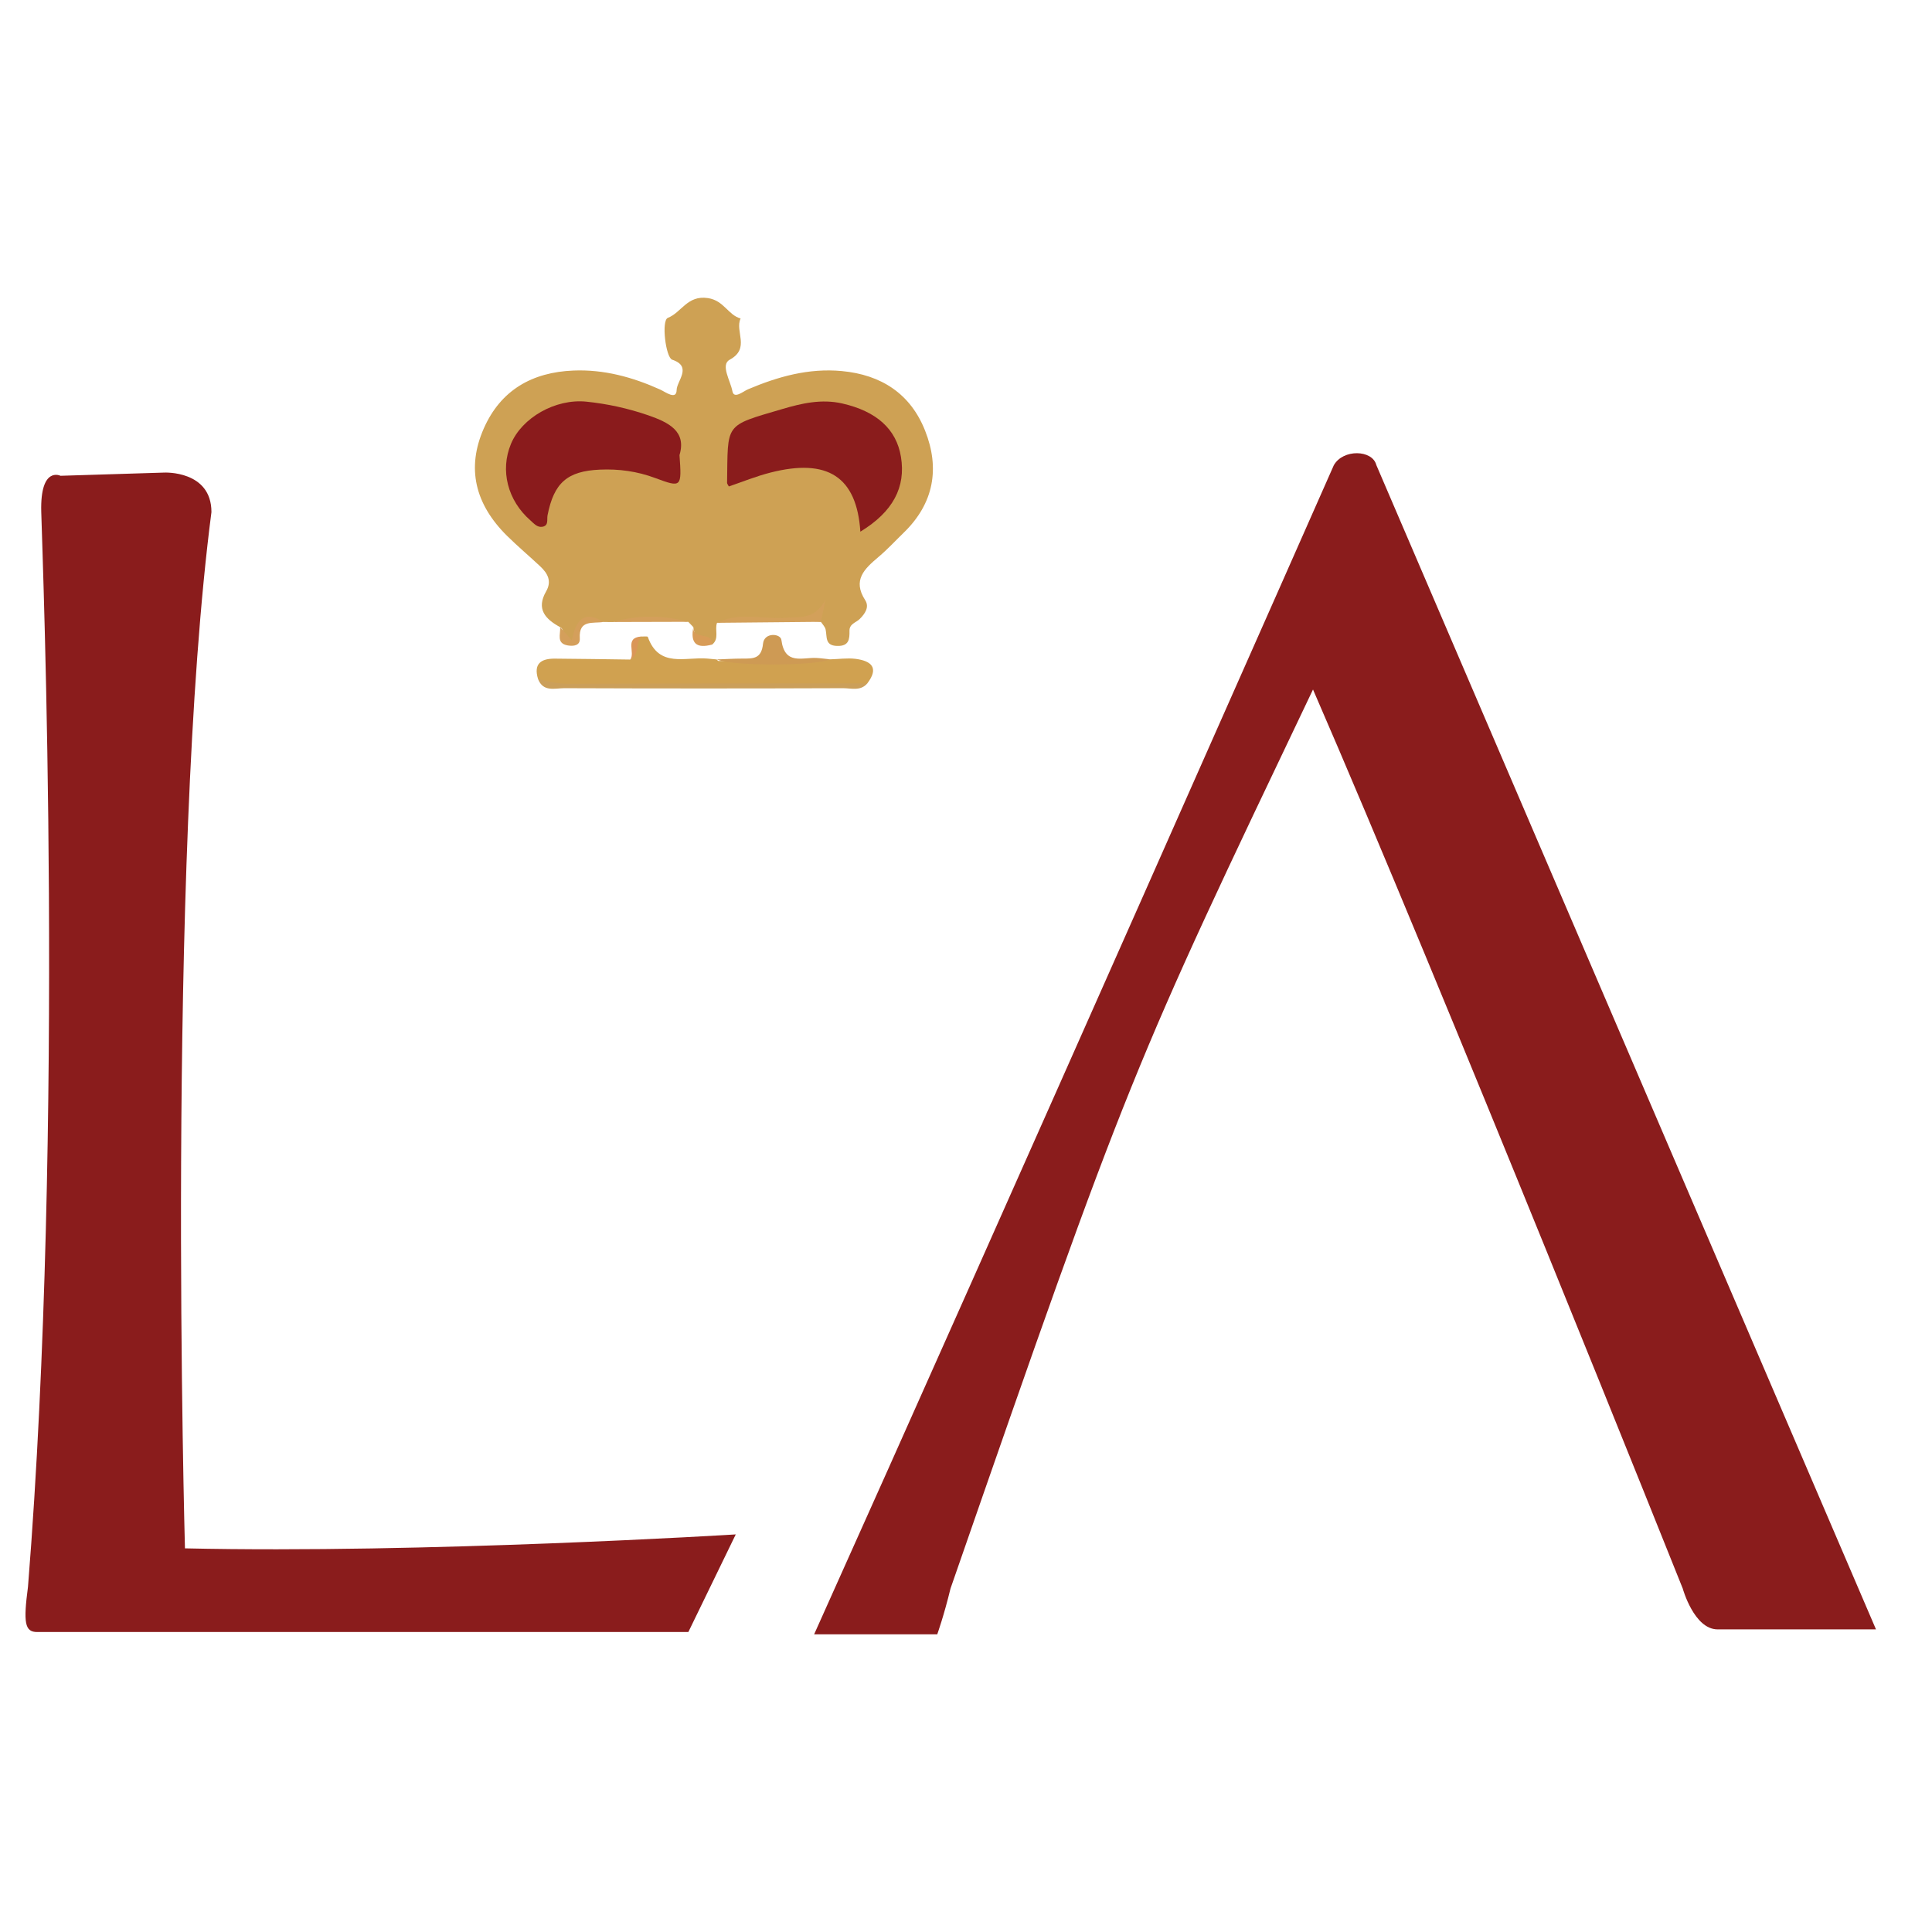
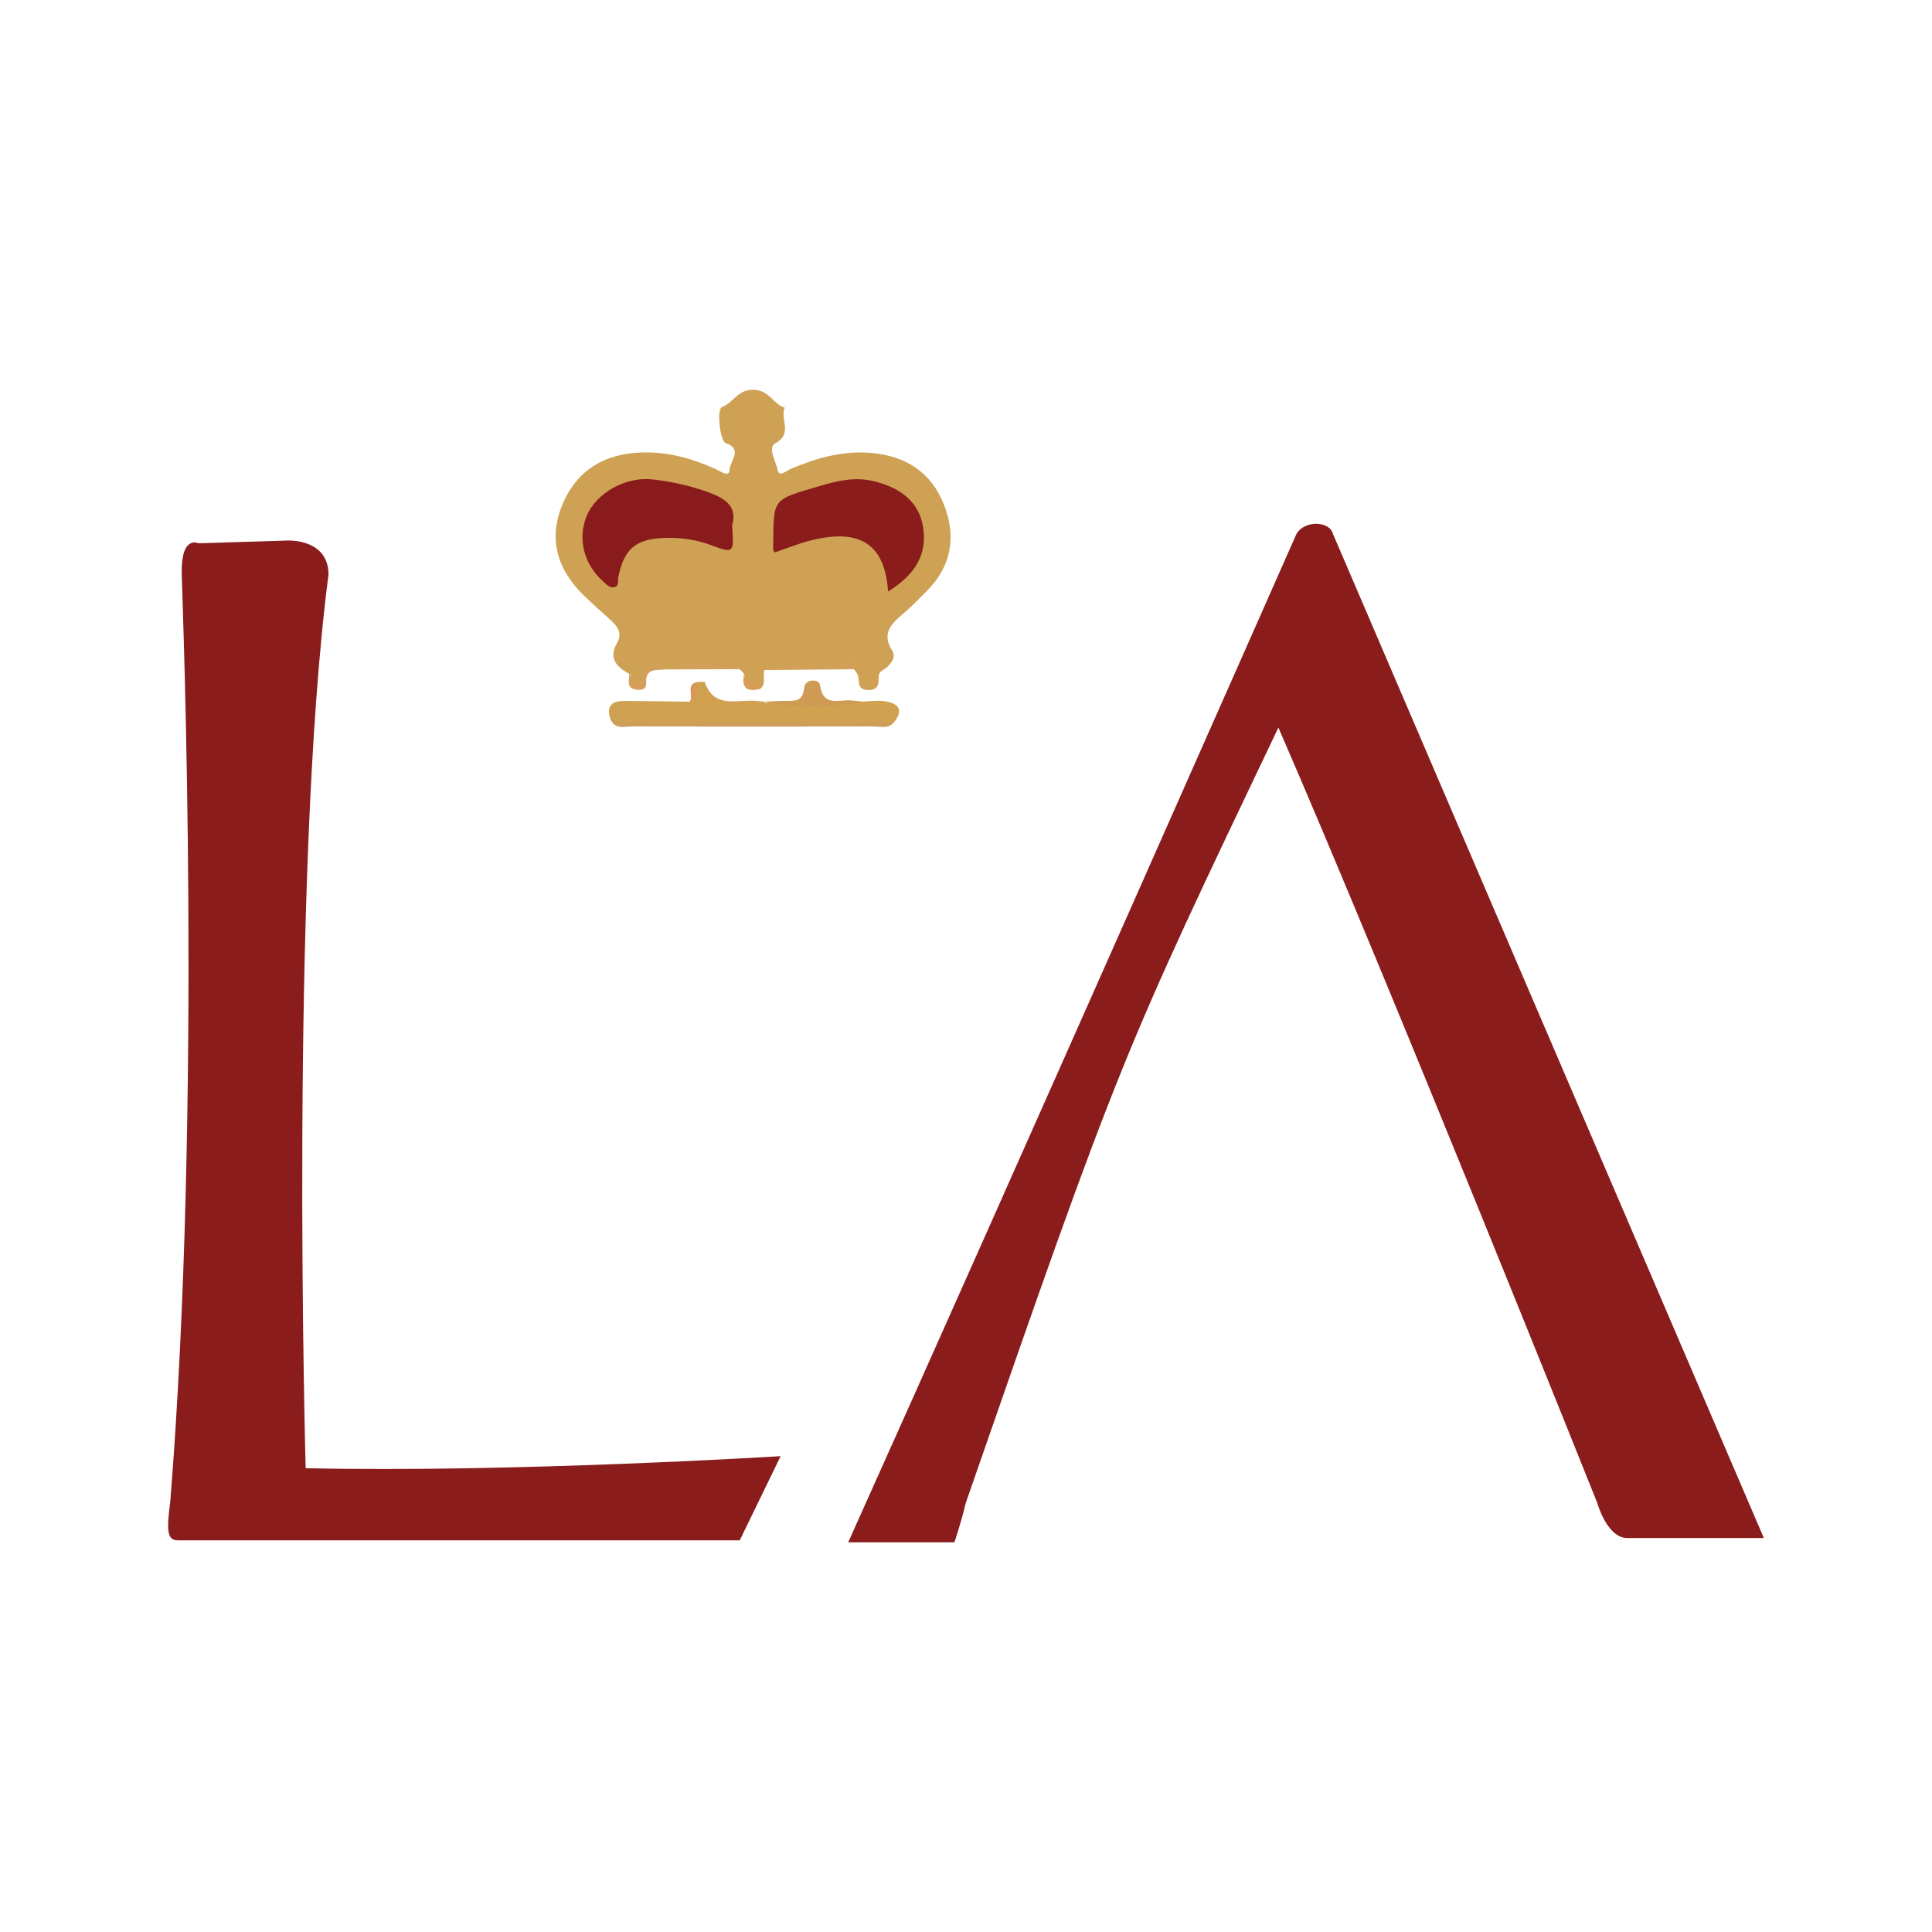
<svg xmlns="http://www.w3.org/2000/svg" version="1.1" id="Layer_1" x="0px" y="0px" width="120px" height="120px" viewBox="0 0 120 120" enable-background="new 0 0 120 120" xml:space="preserve">
  <g>
-     <path fill="#CEA154" d="M34.791,38.953c-0.915-0.497-1.507-1.119-0.868-2.226c0.364-0.632,0.091-1.119-0.371-1.552   c-0.681-0.637-1.389-1.235-2.051-1.886c-2.008-1.982-2.534-4.222-1.451-6.679c1.05-2.383,3.006-3.492,5.57-3.595   c1.897-0.076,3.668,0.408,5.382,1.18c0.332,0.15,1.013,0.676,1.025,0.032c0.005-0.563,0.998-1.461-0.277-1.886   c-0.399-0.13-0.685-2.437-0.268-2.599c0.852-0.332,1.204-1.422,2.491-1.227c1.002,0.155,1.244,1.05,2.028,1.267   c-0.378,0.792,0.622,1.857-0.678,2.56c-0.588,0.317,0.049,1.311,0.167,1.952c0.095,0.514,0.658,0.022,0.963-0.111   c1.868-0.792,3.774-1.328,5.832-1.136c2.451,0.229,4.27,1.407,5.177,3.709c0.923,2.336,0.542,4.505-1.313,6.313   c-0.526,0.511-1.026,1.055-1.585,1.525c-0.863,0.733-1.634,1.431-0.824,2.685c0.274,0.43-0.018,0.848-0.347,1.173   c-0.231,0.226-0.639,0.293-0.63,0.731c0.009,0.521-0.03,0.959-0.766,0.937c-0.777-0.017-0.617-0.573-0.716-1.018   c-0.038-0.177-0.193-0.325-0.295-0.477c-2.152-0.172-4.304-0.283-6.451,0.062c-0.16,0.435,0.163,0.979-0.303,1.348   c-0.754,0.035-1.081-0.396-1.166-1.084c-0.104-0.113-0.21-0.216-0.313-0.325c-1.558-0.189-3.118-0.224-4.675,0.012   c-0.202-0.005-0.401-0.005-0.602-0.005c-0.777-0.155-1.671-0.531-1.625,0.868c0.009,0.271-0.164,0.448-0.45,0.428   C34.768,39.88,35.19,39.152,34.791,38.953z" />
-     <path fill="#D0A150" d="M39.82,39.535c0.145,0.008,0.4-0.027,0.417,0.025c0.691,1.95,2.347,1.225,3.695,1.345   c0.197,0.02,0.386,0.039,0.582,0.054c0.037,0.034,0.075,0.094,0.111,0.094c2.314-0.044,4.631,0.039,6.941-0.101   c0.524-0.012,1.06-0.093,1.575-0.03c0.964,0.126,1.478,0.541,0.731,1.522c-0.396,0.28-0.847,0.155-1.275,0.157   c-5.797,0.012-11.595,0.003-17.392,0.012c-0.639,0-1.273,0.027-1.788-0.445c-0.29-0.949,0.198-1.264,1.04-1.259   c1.562,0.01,3.122,0.037,4.684,0.057C39.684,40.637,39.109,39.779,39.82,39.535z" />
-     <path fill="#CB9F5A" d="M33.417,42.169c0.612,0.155,1.217,0.303,1.865,0.303c6.196-0.025,12.393-0.02,18.59-0.027   c-0.422,0.497-0.999,0.3-1.508,0.3c-5.772,0.022-11.54,0.022-17.311,0C34.463,42.745,33.734,43.001,33.417,42.169z" />
-     <path fill="#CE9A54" d="M51.566,40.952c-1.024,0.426-6.003,0.426-7.052,0.008c0.531-0.02,1.062-0.054,1.595-0.054   c0.657,0,1.19,0.034,1.284-0.927c0.073-0.721,1.086-0.637,1.14-0.234c0.206,1.579,1.282,1.082,2.169,1.122   C50.989,40.881,51.278,40.925,51.566,40.952z" />
-     <path fill="#D3A05A" d="M44.536,38.685c1.414-0.723,2.926-0.177,4.385-0.322c0.779-0.076,1.619,0.157,2.341-1.085   c-0.161,0.784-0.219,1.067-0.275,1.345C48.837,38.643,46.689,38.662,44.536,38.685z" />
-     <path fill="#D49F5B" d="M34.791,38.953c0.21,0.236,0.421,0.472,0.729,0.819c0.241-1.252,0.754-1.896,1.956-1.141   c-0.644,0.113-1.538-0.175-1.463,1.026c0.028,0.445-0.393,0.492-0.742,0.433C34.533,39.966,34.826,39.388,34.791,38.953z" />
-     <path fill="#D49F5B" d="M38.08,38.635c1.557-0.453,3.117-0.435,4.675-0.012C41.197,38.63,39.639,38.63,38.08,38.635z" />
-     <path fill="#D89C57" d="M43.068,38.948c-0.058,0.841,1.226,0.241,1.166,1.084C43.251,40.308,42.865,39.946,43.068,38.948z" />
-     <path fill="#DA9657" d="M39.82,39.535c-0.357,0.413-0.082,1.129-0.68,1.431C39.49,40.546,38.759,39.617,39.82,39.535z" />
-     <path fill="#8A1C1C" d="M53.439,33.023c-0.228-3.416-2.034-4.577-5.59-3.669c-0.882,0.224-1.733,0.573-2.58,0.861   c-0.069-0.13-0.112-0.177-0.109-0.224c0.061-3.74-0.215-3.512,3.421-4.582c1.206-0.357,2.446-0.644,3.739-0.347   c2.126,0.487,3.358,1.591,3.64,3.315C56.267,30.262,55.469,31.786,53.439,33.023z" />
-     <path fill="#8A1B1C" d="M42.205,28.267c0.142,2.007,0.132,2.034-1.507,1.424c-1.118-0.418-2.259-0.573-3.439-0.521   c-2.021,0.088-2.853,0.816-3.25,2.835c-0.053,0.266,0.088,0.637-0.316,0.713c-0.321,0.057-0.529-0.201-0.744-0.391   c-1.423-1.242-1.897-3.111-1.212-4.756c0.675-1.623,2.756-2.816,4.678-2.624c1.31,0.135,2.591,0.416,3.843,0.846   C41.556,26.246,42.646,26.792,42.205,28.267z" />
+     <path fill="#CEA154" d="M39.079,41.85c-0.789-0.429-1.3-0.965-0.749-1.92c0.314-0.545,0.078-0.965-0.32-1.338   c-0.587-0.549-1.198-1.065-1.769-1.626c-1.732-1.709-2.185-3.641-1.251-5.759c0.905-2.055,2.592-3.011,4.803-3.1   c1.636-0.066,3.163,0.352,4.641,1.018c0.286,0.129,0.874,0.583,0.884,0.028c0.004-0.485,0.861-1.26-0.239-1.626   c-0.344-0.112-0.591-2.101-0.231-2.241c0.735-0.286,1.038-1.226,2.148-1.058c0.864,0.134,1.073,0.905,1.749,1.093   c-0.326,0.683,0.536,1.601-0.585,2.208c-0.507,0.273,0.042,1.131,0.144,1.683c0.082,0.443,0.567,0.019,0.83-0.096   c1.611-0.683,3.254-1.145,5.029-0.98c2.114,0.197,3.682,1.213,4.464,3.198c0.796,2.014,0.467,3.885-1.132,5.444   c-0.454,0.441-0.885,0.91-1.367,1.315c-0.744,0.632-1.409,1.234-0.711,2.315c0.236,0.371-0.016,0.731-0.299,1.012   c-0.199,0.195-0.551,0.253-0.543,0.63c0.008,0.449-0.026,0.827-0.661,0.808c-0.67-0.015-0.532-0.494-0.617-0.878   c-0.033-0.153-0.166-0.28-0.254-0.411c-1.856-0.148-3.711-0.244-5.563,0.053c-0.138,0.375,0.141,0.844-0.261,1.162   c-0.65,0.03-0.932-0.341-1.005-0.935c-0.09-0.097-0.181-0.186-0.27-0.28c-1.344-0.163-2.689-0.193-4.031,0.01   c-0.174-0.004-0.346-0.004-0.519-0.004c-0.67-0.134-1.441-0.458-1.401,0.749c0.008,0.234-0.141,0.386-0.388,0.369   C39.059,42.65,39.423,42.022,39.079,41.85z" />
+     <path fill="#D0A150" d="M43.416,42.352c0.125,0.007,0.345-0.023,0.36,0.022c0.596,1.682,2.024,1.056,3.186,1.16   c0.17,0.017,0.333,0.034,0.502,0.047c0.032,0.029,0.065,0.081,0.096,0.081c1.995-0.038,3.993,0.034,5.985-0.087   c0.452-0.01,0.914-0.08,1.358-0.026c0.831,0.109,1.275,0.467,0.63,1.312c-0.341,0.241-0.73,0.134-1.099,0.135   c-4.999,0.01-9.999,0.003-14.998,0.01c-0.551,0-1.098,0.023-1.542-0.384c-0.25-0.818,0.171-1.09,0.897-1.086   c1.347,0.009,2.692,0.032,4.039,0.049C43.298,43.302,42.803,42.562,43.416,42.352z" />
+     <path fill="#CB9F5A" d="M37.894,44.623c0.528,0.134,1.049,0.261,1.608,0.261c5.343-0.022,10.687-0.017,16.031-0.023   c-0.364,0.429-0.861,0.259-1.3,0.259c-4.977,0.019-9.951,0.019-14.928,0C38.796,45.12,38.168,45.341,37.894,44.623z" />
+     <path fill="#CE9A54" d="M53.545,43.574c-0.883,0.367-5.177,0.367-6.081,0.007c0.458-0.017,0.916-0.047,1.375-0.047   c0.567,0,1.026,0.029,1.107-0.799c0.063-0.622,0.936-0.549,0.983-0.202c0.178,1.362,1.106,0.933,1.87,0.968   C53.047,43.513,53.296,43.551,53.545,43.574z" />
+     <path fill="#D3A05A" d="M47.482,41.619c1.219-0.623,2.523-0.153,3.781-0.278c0.672-0.066,1.396,0.135,2.019-0.936   c-0.139,0.676-0.189,0.92-0.237,1.16C51.191,41.583,49.339,41.599,47.482,41.619z" />
+     <path fill="#D49F5B" d="M39.079,41.85c0.181,0.204,0.363,0.407,0.629,0.706c0.208-1.08,0.65-1.635,1.687-0.984   c-0.555,0.097-1.326-0.151-1.262,0.885c0.024,0.384-0.339,0.424-0.64,0.373C38.857,42.724,39.109,42.225,39.079,41.85z" />
+     <path fill="#D49F5B" d="M41.915,41.576c1.343-0.391,2.688-0.375,4.031-0.01C44.603,41.572,43.26,41.572,41.915,41.576z" />
+     <path fill="#D89C57" d="M46.216,41.846c-0.05,0.725,1.057,0.208,1.005,0.935C46.374,43.019,46.041,42.707,46.216,41.846z" />
+     <path fill="#DA9657" d="M43.416,42.352c-0.308,0.356-0.071,0.974-0.586,1.234C43.131,43.224,42.501,42.423,43.416,42.352z" />
+     <path fill="#8A1C1C" d="M55.16,36.737c-0.197-2.946-1.754-3.947-4.82-3.164c-0.761,0.193-1.494,0.494-2.225,0.742   c-0.059-0.112-0.097-0.153-0.094-0.193c0.053-3.225-0.185-3.028,2.95-3.951c1.04-0.308,2.109-0.555,3.224-0.299   c1.833,0.42,2.896,1.372,3.139,2.859C57.598,34.356,56.91,35.67,55.16,36.737z" />
+     <path fill="#8A1B1C" d="M45.472,32.635c0.122,1.731,0.114,1.754-1.3,1.228c-0.964-0.36-1.948-0.494-2.966-0.449   c-1.743,0.076-2.46,0.704-2.803,2.445c-0.046,0.229,0.076,0.549-0.272,0.615c-0.277,0.049-0.456-0.173-0.642-0.337   c-1.227-1.071-1.636-2.683-1.045-4.101c0.582-1.4,2.377-2.428,4.034-2.263c1.13,0.116,2.234,0.359,3.314,0.73   C44.913,30.893,45.853,31.363,45.472,32.635z" />
  </g>
-   <path fill="#8A1C1C" d="M2.322,101.367c0.279,0,40.433,0,40.433,0l2.944-6.062c0,0-19.415,1.2-34.211,0.866  c0,0-1.184-42.612,1.645-64.364c0-2.602-2.936-2.454-2.936-2.454l-6.439,0.199c0,0-1.27-0.63-1.196,2.233  c0.074,2.863,1.471,38.112-0.824,66.777C1.447,100.769,1.526,101.381,2.322,101.367z" />
-   <path fill="#8A1C1C" d="M50.568,101.509h7.647c0,0,0.409-1.136,0.823-2.843c11.17-32.165,11.257-32.226,22.515-55.84  c7.969,18.324,22.965,55.84,22.965,55.84s0.7,2.538,2.167,2.538h9.836L85.485,28.882c-0.243-0.954-2.071-1.006-2.642,0.02  C82.843,28.902,61.787,76.562,50.568,101.509z" />
+   <path fill="#8A1C1C" d="M11.08,95.672c0.241,0,34.867,0,34.867,0l2.539-5.227c0,0-16.742,1.035-29.501,0.747  c0,0-1.021-36.746,1.419-55.503c0-2.244-2.532-2.116-2.532-2.116l-5.553,0.172c0,0-1.095-0.543-1.031,1.926  c0.064,2.469,1.268,32.865-0.711,57.584C10.325,95.156,10.394,95.684,11.08,95.672z" />
+   <path fill="#8A1C1C" d="M52.684,95.794h6.594c0,0,0.353-0.98,0.71-2.452c9.632-27.737,9.707-27.789,19.415-48.152  c6.872,15.801,19.803,48.152,19.803,48.152s0.604,2.189,1.869,2.189h8.482L82.794,33.166c-0.21-0.823-1.786-0.868-2.278,0.017  C80.516,33.183,62.358,74.282,52.684,95.794z" />
</svg>
